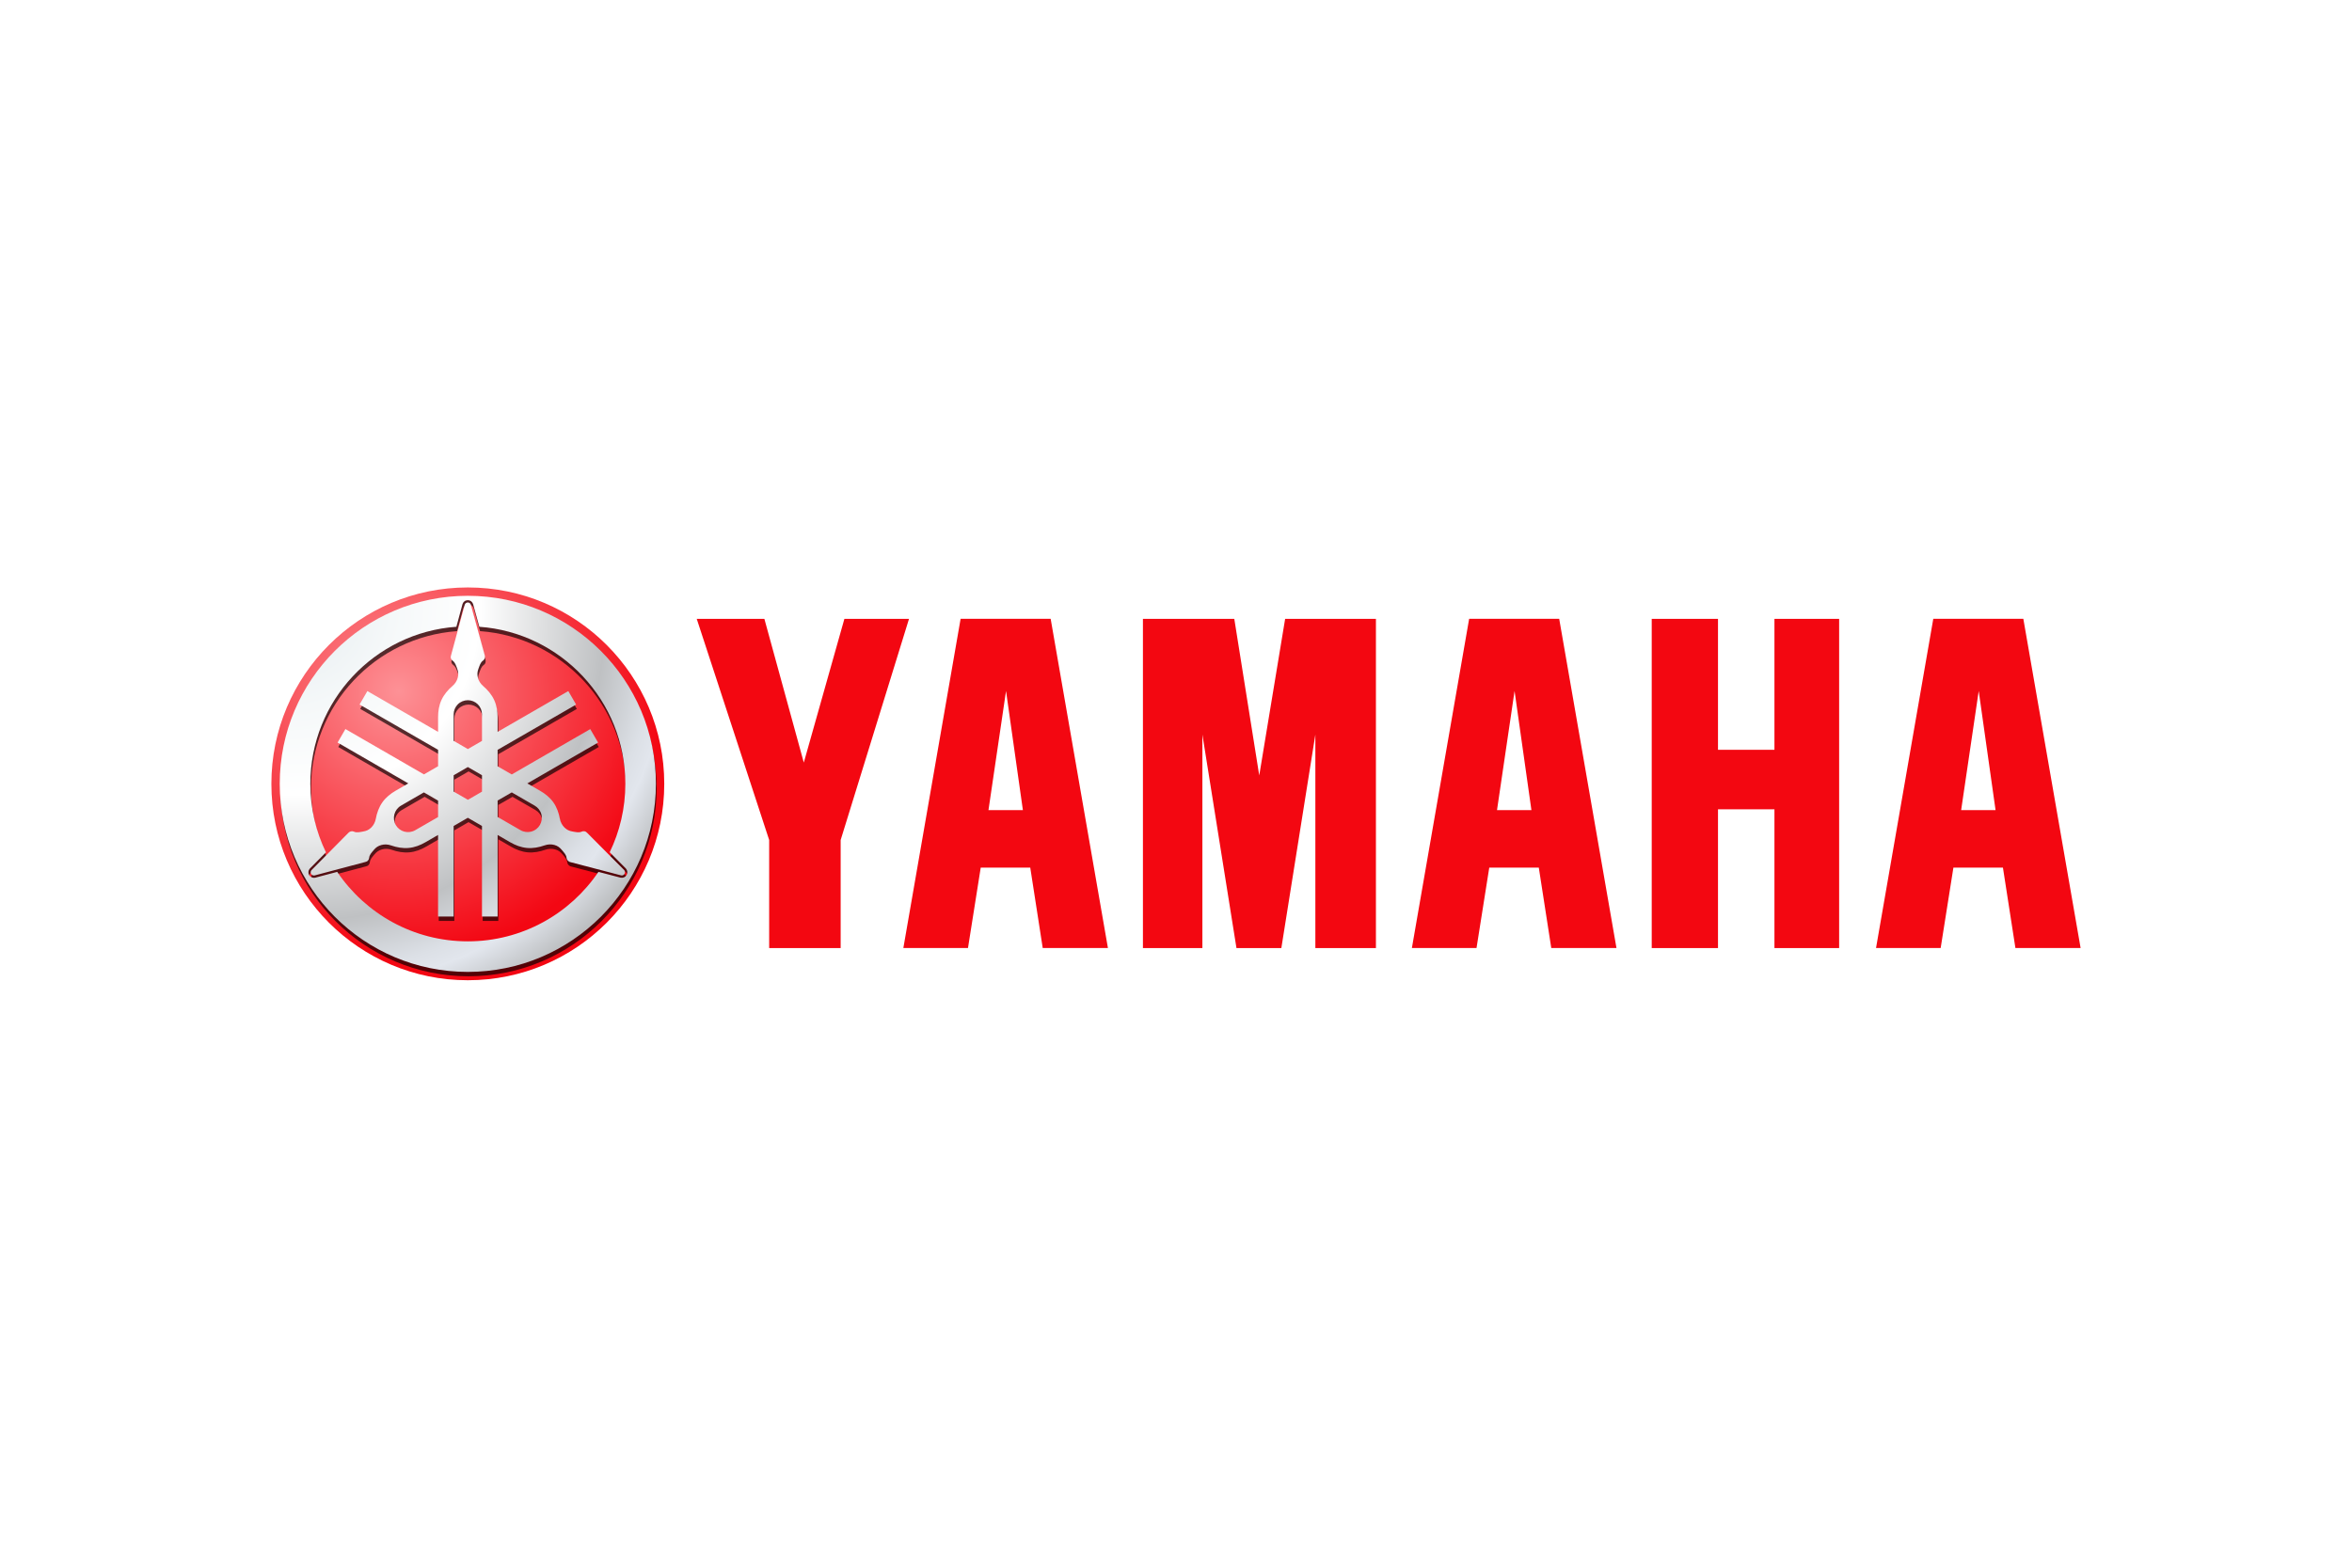
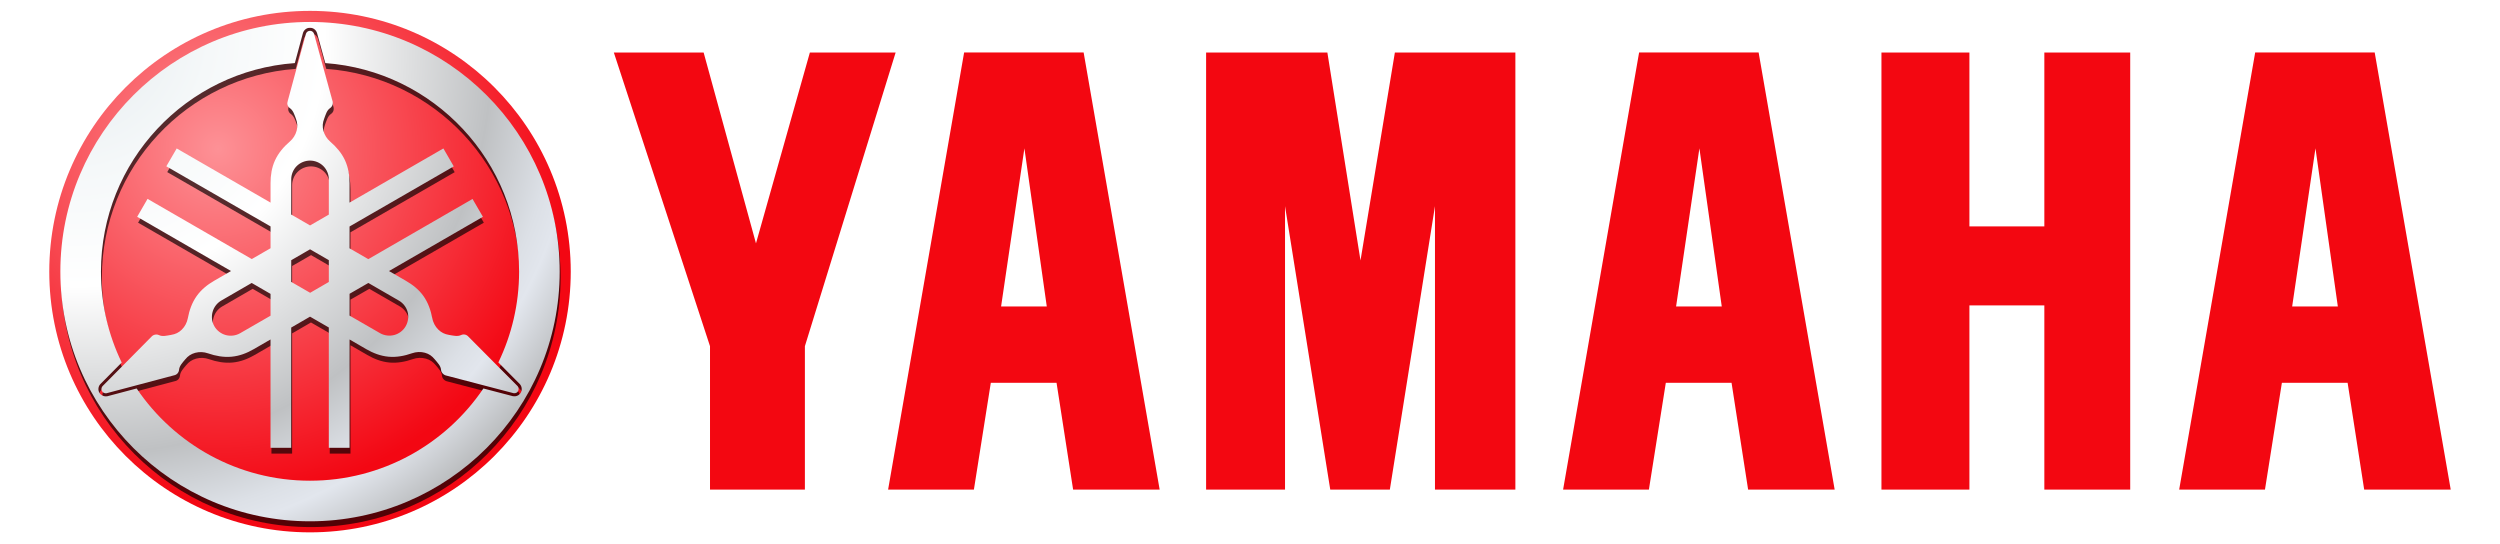
- <svg xmlns="http://www.w3.org/2000/svg" height="800" width="1200" viewBox="-44.628 -16.152 386.779 96.91">
+ <svg xmlns="http://www.w3.org/2000/svg" viewBox="-6.105 -1.348 309.732 67.303">
  <radialGradient gradientUnits="userSpaceOnUse" gradientTransform="matrix(1.3475 0 0 -1.3475 -512.7371 244.0134)" r="32.304" cy="168.413" cx="396.038" id="a">
    <stop offset="0" stop-color="#fd9196" />
    <stop offset="1" stop-color="#f30713" />
  </radialGradient>
  <path d="M32.303 0C14.471 0 0 14.471 0 32.303c0 17.832 14.472 32.304 32.303 32.304 17.833 0 32.303-14.472 32.303-32.304S50.136 0 32.303 0z" fill="url(#a)" />
  <path d="M32.413 2.091c-17.073 0-30.927 13.854-30.927 30.927S15.34 63.955 32.413 63.955 63.35 50.092 63.35 33.018 49.486 2.091 32.413 2.091zm.009.719c.18 0 .365.056.51.16.16.113.276.272.341.453v.01l.009.009 1.031 3.743c13.412.973 24.008 12.174 24.008 25.833 0 4.032-.925 7.854-2.571 11.258l2.656 2.675.009.01.01.009a.897.897 0 01.217.511c.017.182-.018.374-.114.538a.895.895 0 01-.406.369c-.175.08-.366.1-.549.065h-.028l-3.648-.954c-4.659 6.893-12.549 11.428-21.484 11.428-8.935 0-16.819-4.535-21.475-11.428l-3.638.965h-.029c-.204.037-.391-.004-.548-.076a.899.899 0 01-.406-.369c-.089-.154-.132-.347-.113-.528a.909.909 0 01.217-.512l.009-.009.01-.009 2.646-2.675c-1.648-3.408-2.57-7.231-2.57-11.268 0-13.664 10.597-24.869 24.017-25.833l1.012-3.733.009-.019v-.01c.064-.181.181-.34.341-.453.163-.116.347-.16.527-.16zm0 .377c-.109 0-.222.031-.312.095a.557.557 0 00-.198.265l-2.25 8.318c-.057.161-.081.357-.029.52.054.162.153.291.294.388.404.278.556.803.746 1.313.19.51.221.948.085 1.475-.136.527-.438 1.007-.851 1.361-.742.636-1.409 1.403-1.824 2.306-.415.903-.557 1.869-.557 2.845v2.4L15.9 17.763l-1.286 2.211 12.912 7.448v2.703l-2.325 1.343-12.912-7.458-1.286 2.231 11.626 6.711-2.08 1.201c-.845.487-1.6 1.098-2.174 1.909-.574.811-.917 1.772-1.096 2.731-.101.535-.358 1.037-.747 1.418-.388.381-.787.562-1.324.651-.536.089-1.059.239-1.502.029a.769.769 0 00-.491-.057c-.167.034-.333.126-.445.255l-6.058 6.135c-.072.082-.123.193-.132.302-.011.11.011.207.066.303.055.095.136.181.236.227.1.045.213.059.321.038l8.337-2.212c.167-.03.339-.109.453-.236.114-.127.185-.284.199-.454.039-.49.419-.875.766-1.295.347-.418.714-.667 1.238-.813.524-.145 1.084-.113 1.598.067.921.324 1.922.508 2.911.416.99-.092 1.896-.448 2.741-.936l2.08-1.202v13.423h2.562V39.956l2.334-1.352 2.326 1.342v14.906h2.57V41.429l2.08 1.202c.846.487 1.752.844 2.741.936.99.091 1.99-.103 2.911-.427.514-.18 1.083-.201 1.607-.057.523.146.873.396 1.219.813.345.42.736.797.774 1.285.015.17.085.326.199.454s.276.233.444.265l8.346 2.184a.536.536 0 00.321-.037c.101-.046.181-.123.236-.218a.517.517 0 00.066-.312c-.011-.11-.052-.22-.124-.304l-6.078-6.115c-.11-.128-.268-.238-.435-.273-.167-.035-.337-.018-.491.057-.444.21-.966.07-1.502-.02-.537-.09-.936-.279-1.324-.66-.389-.383-.646-.885-.747-1.418-.179-.962-.512-1.922-1.086-2.732-.575-.812-1.347-1.412-2.193-1.899l-2.07-1.201 11.626-6.711-1.285-2.221-12.911 7.458-2.326-1.342v-2.704l12.912-7.448-1.286-2.221-11.626 6.71v-2.4c0-.977-.151-1.942-.566-2.845-.416-.903-1.083-1.67-1.825-2.306-.413-.354-.714-.834-.85-1.361-.136-.526-.096-.965.094-1.475.191-.509.323-1.036.728-1.313.14-.098.25-.226.302-.388.053-.162.057-.359 0-.52l-2.287-8.318c-.036-.104-.1-.201-.189-.265-.087-.064-.19-.095-.301-.095zm0 16.078c.61 0 1.213.25 1.645.681.432.432.681 1.035.681 1.645v4.367L32.422 27.3l-2.334-1.352v-4.357c0-.61.249-1.212.68-1.645.432-.432 1.044-.681 1.654-.681zm.01 10.993l2.316 1.342v2.703l-2.316 1.343-2.344-1.353v-2.684zm-7.23 4.178l2.325 1.342v2.703l-3.771 2.174c-.528.305-1.177.385-1.768.228-.59-.159-1.112-.56-1.417-1.087-.305-.528-.385-1.178-.227-1.768.158-.591.549-1.104 1.078-1.408zm14.451 0l3.771 2.174c.528.305.928.818 1.087 1.408.159.59.069 1.249-.236 1.777-.305.527-.829.919-1.418 1.077-.59.157-1.23.077-1.758-.227l-3.781-2.183v-2.686z" opacity=".66" />
  <radialGradient gradientUnits="userSpaceOnUse" gradientTransform="matrix(1.1559 1.1559 1.0476 -1.0476 -823.7297 -123.0123)" r="46.413" cy="334.449" cx="409.801" id="b">
    <stop offset=".048" stop-color="#e4ebee" />
    <stop offset=".272" stop-color="#f5f8f9" />
    <stop offset=".467" stop-color="#fff" />
    <stop offset=".752" stop-color="#bfc1c3" />
    <stop offset=".867" stop-color="#dce0e6" />
    <stop offset=".905" stop-color="#e2e6ed" />
    <stop offset="1" stop-color="#bcbec0" />
  </radialGradient>
  <path d="M32.3 1.373C15.227 1.373 1.373 15.226 1.373 32.3c0 17.074 13.854 30.937 30.927 30.937 17.074 0 30.936-13.863 30.936-30.937S49.373 1.373 32.3 1.373zm.009.718c.179 0 .365.057.51.161.16.114.276.272.34.454v.009l.009.01 1.031 3.743c13.412.973 24.008 12.174 24.008 25.832 0 4.031-.924 7.852-2.57 11.257l2.656 2.676.009.009.01.01c.131.153.2.33.217.51.018.183-.018.374-.113.538a.89.89 0 01-.406.369.897.897 0 01-.548.066h-.029l-3.648-.954c-4.659 6.892-12.549 11.427-21.484 11.427-8.936 0-16.819-4.535-21.476-11.427l-3.638.964h-.029c-.204.037-.391-.004-.548-.076-.174-.08-.315-.209-.406-.369a.891.891 0 01-.113-.528c.016-.18.085-.357.217-.511l.01-.009.01-.01 2.646-2.675C7.325 40.16 6.403 36.336 6.403 32.3c0-13.665 10.598-24.869 24.018-25.832l1.011-3.734.009-.02v-.009a.94.94 0 01.34-.454c.163-.116.348-.16.528-.16zm0 .378c-.11 0-.223.031-.312.094a.549.549 0 00-.198.265l-2.25 8.318c-.056.161-.081.349-.028.511.054.162.153.3.293.396.404.279.556.804.747 1.314.19.509.221.948.085 1.475-.135.527-.447 1.006-.86 1.36-.742.636-1.4 1.404-1.815 2.306-.416.903-.557 1.869-.557 2.846v2.401l-11.626-6.711-1.286 2.211 12.912 7.448v2.703l-2.326 1.342-12.912-7.458-1.286 2.221 11.626 6.72-2.079 1.201c-.846.488-1.609 1.098-2.184 1.909-.575.811-.908 1.771-1.087 2.732-.1.534-.358 1.036-.747 1.418-.388.38-.786.561-1.323.651-.536.089-1.06.239-1.503.028a.759.759 0 00-.492-.056c-.167.033-.333.124-.444.254l-6.068 6.134c-.072.084-.113.194-.124.304-.011.108.012.207.066.302.055.095.137.172.236.219.101.045.214.065.322.046l8.336-2.212c.168-.031.34-.108.454-.236.113-.128.185-.284.199-.453.039-.49.419-.876.765-1.295.347-.421.714-.668 1.238-.813.525-.146 1.084-.113 1.597.067.922.323 1.922.508 2.912.414.989-.091 1.896-.446 2.741-.934l2.08-1.202v13.422h2.561V39.235l2.335-1.351 2.325 1.342v14.905h2.571V40.709l2.07 1.202c.846.487 1.761.843 2.75.934.99.093 1.99-.101 2.912-.425.513-.18 1.082-.212 1.606-.065.523.146.873.401 1.22.822.345.419.736.796.774 1.285.014.17.085.326.199.454.113.128.277.232.444.264l8.346 2.185c.108.02.222.008.322-.037a.527.527 0 00.236-.219.528.528 0 00.066-.312c-.011-.11-.052-.22-.123-.303l-6.078-6.115c-.111-.13-.269-.239-.435-.273-.167-.035-.338-.018-.492.056-.443.211-.966.071-1.502-.019-.537-.091-.935-.281-1.323-.661-.389-.382-.646-.884-.747-1.417-.18-.962-.513-1.923-1.087-2.732-.574-.812-1.347-1.412-2.193-1.9l-2.079-1.201 11.635-6.72-1.286-2.212-12.911 7.458-2.326-1.343v-2.703l12.912-7.448-1.285-2.221-11.626 6.711v-2.401c0-.977-.151-1.943-.567-2.846-.416-.902-1.083-1.67-1.824-2.306-.414-.354-.715-.833-.851-1.36-.135-.527-.096-.965.094-1.475.191-.509.324-1.036.729-1.314.14-.097.249-.235.302-.396.054-.162.057-.35 0-.511l-2.287-8.318a.568.568 0 00-.198-.265.483.483 0 00-.291-.093zm0 16.078c.61 0 1.212.249 1.645.681.432.432.68 1.035.68 1.645v4.367l-2.325 1.342-2.335-1.352v-4.358c0-.61.249-1.212.681-1.645.432-.432 1.044-.68 1.654-.68zm0 10.993l2.325 1.342v2.704l-2.315 1.341-2.344-1.351v-2.685zm-7.231 4.169l2.335 1.352v2.703l-3.772 2.174c-.528.305-1.177.384-1.768.227-.59-.158-1.113-.559-1.418-1.087-.305-.527-.385-1.178-.227-1.767.158-.591.549-1.113 1.078-1.418zm14.453 0l3.78 2.184c.529.305.929.817 1.087 1.408.159.59.059 1.249-.246 1.776-.305.528-.819.92-1.409 1.078-.589.157-1.239.077-1.767-.228l-3.772-2.174V35.05z" fill="url(#b)" />
  <path d="M69.946 5.162l11.914 36.38v17.77h11.755v-17.77l11.242-36.38H94.231l-6.676 23.641-6.484-23.641zm73.377 0v54.149h9.777V24.195l5.604 35.116h7.382l5.592-35.116v35.116h9.961V5.162h-14.93l-4.258 25.759-4.104-25.759zm83.67 0v54.149h10.898V36.49h9.283v22.821h10.639V5.162h-10.639v21.542h-9.283V5.162zm46.303-.01l-9.417 54.157h10.629l2.096-13.229h8.144l2.053 13.229h10.721l-9.42-54.157zm7.469 11.876l2.771 19.593h-5.659zM196.969 5.152l-9.417 54.157h10.629l2.096-13.229h8.145l2.052 13.229h10.722l-9.42-54.157zm7.469 11.876l2.771 19.593h-5.659zM113.343 5.152l-9.418 54.157h10.629l2.095-13.229h8.145l2.052 13.229h10.722l-9.419-54.157zm7.468 11.876l2.772 19.593h-5.66z" fill="#f30711" />
</svg>
